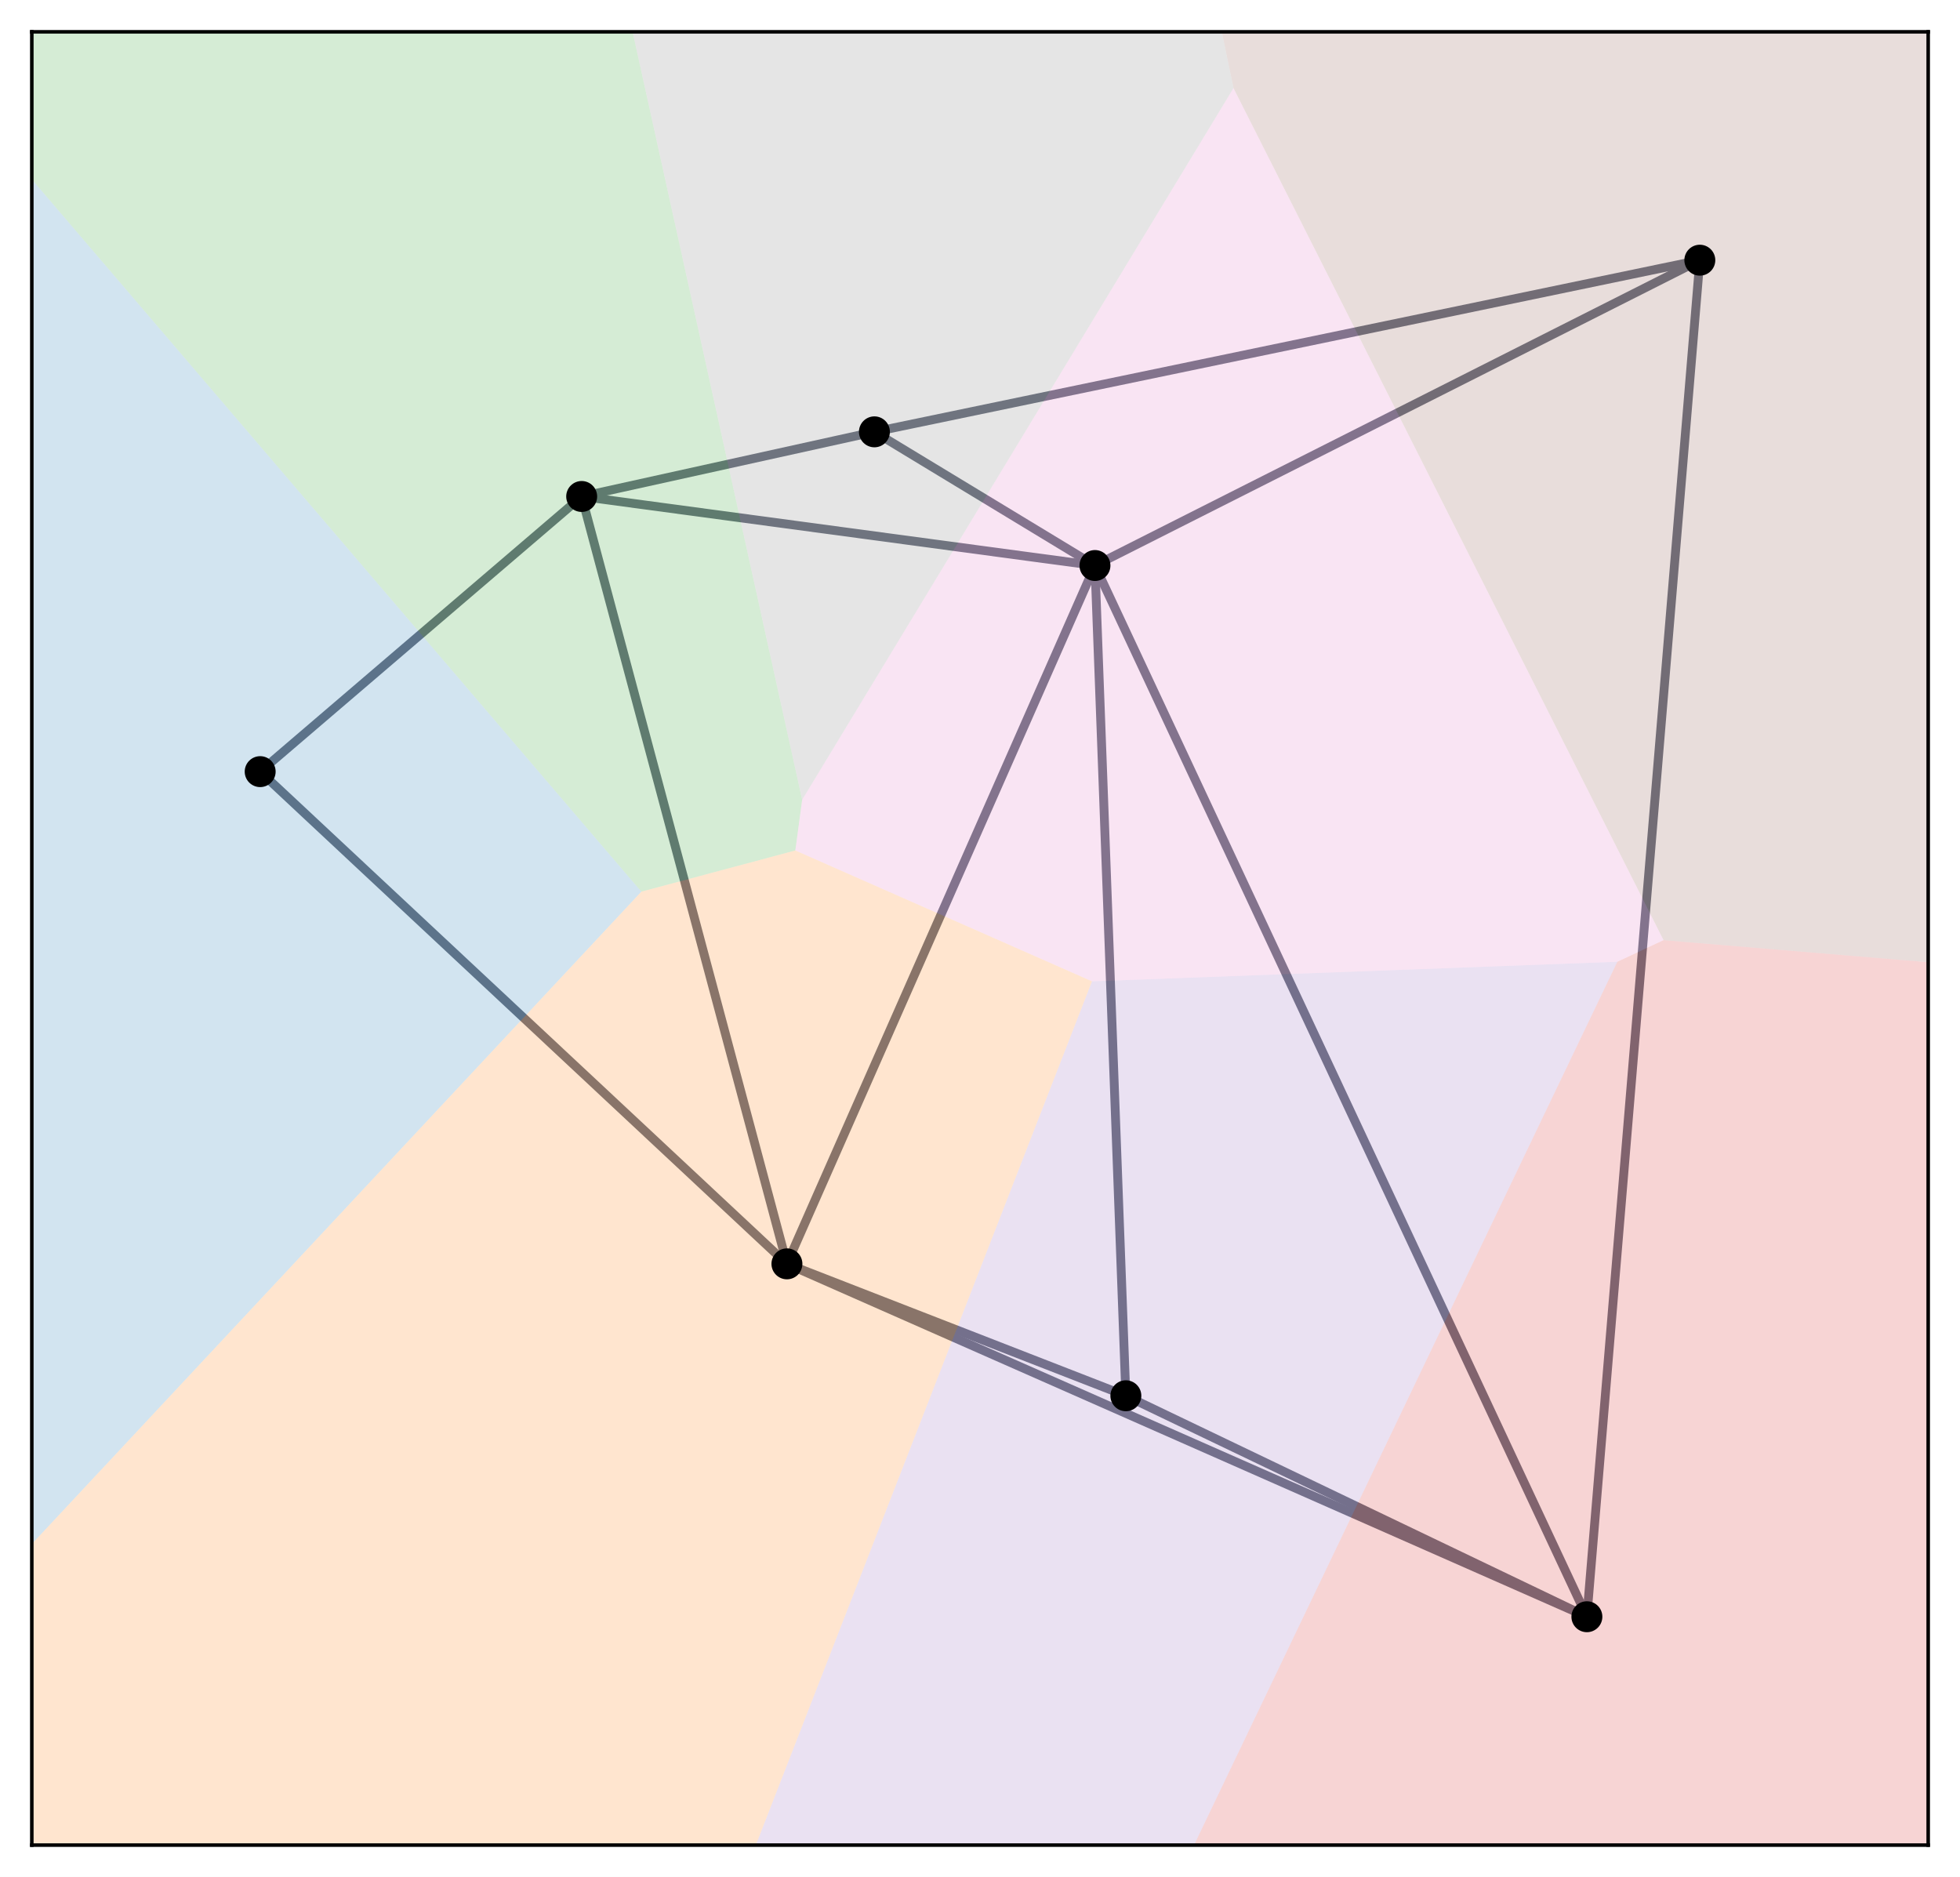
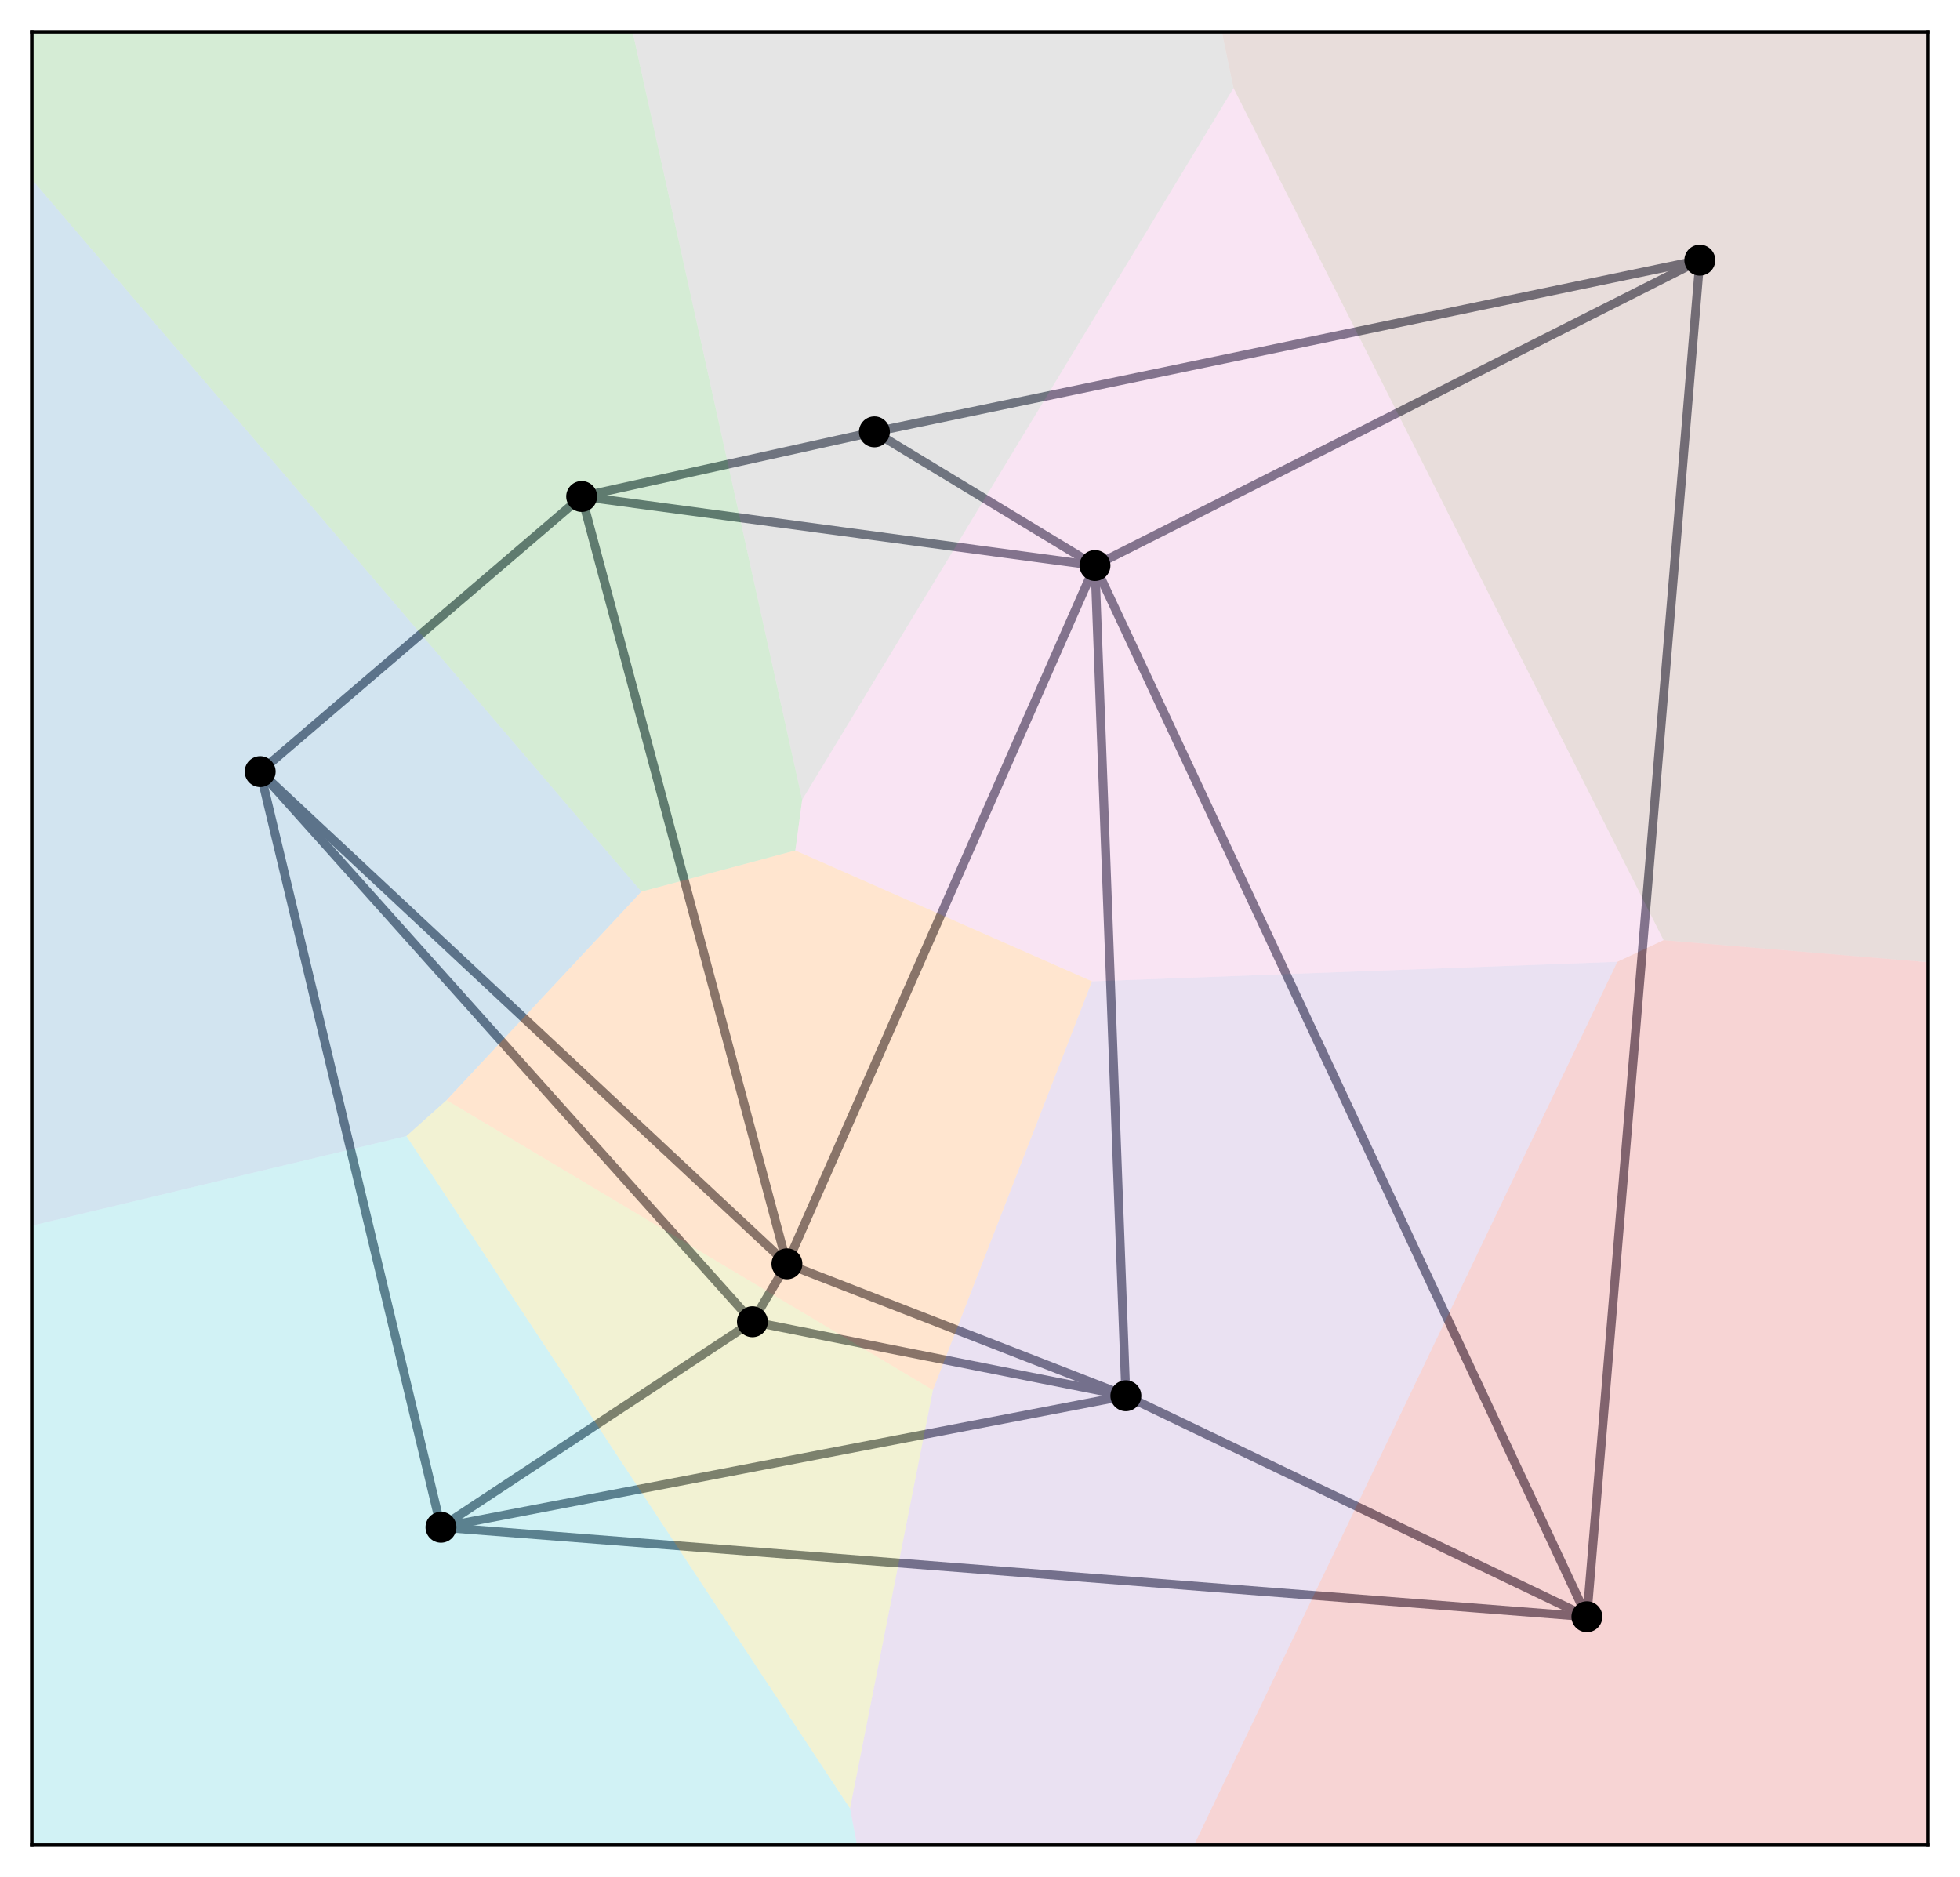
<svg xmlns="http://www.w3.org/2000/svg" xmlns:xlink="http://www.w3.org/1999/xlink" width="443.627pt" height="424.8pt" viewBox="0 0 443.627 424.8" version="1.1">
  <defs>
    <style type="text/css">*{stroke-linejoin: round; stroke-linecap: butt}</style>
  </defs>
  <g id="figure_1">
    <g id="patch_1">
      <path d="M 0 424.8  L 443.627 424.8  L 443.627 0  L 0 0  z " style="fill: #ffffff" />
    </g>
    <g id="axes_1">
      <g id="patch_2">
        <path d="M 7.2 417.6  L 436.427 417.6  L 436.427 7.2  L 7.2 7.2  z " style="fill: #ffffff" />
      </g>
      <g id="line2d_1">
-         <path d="M 58.888 174.642  L 178.114 286.045  " clip-path="url(#pbb4e31e48c)" style="fill: none; stroke: #6b7280; stroke-width: 2; stroke-linecap: square" />
+         <path d="M 359.177 365.912  L 254.826 315.899  " clip-path="url(#pab7cc25562)" style="fill: none; stroke: #6b7280; stroke-width: 2; stroke-linecap: square" />
      </g>
      <g id="line2d_2">
-         <path d="M 178.114 286.045  L 131.657 112.367  " clip-path="url(#pbb4e31e48c)" style="fill: none; stroke: #6b7280; stroke-width: 2; stroke-linecap: square" />
+         <path d="M 254.826 315.899  L 99.81 345.659  " clip-path="url(#pab7cc25562)" style="fill: none; stroke: #6b7280; stroke-width: 2; stroke-linecap: square" />
      </g>
      <g id="line2d_3">
-         <path d="M 359.177 365.912  L 254.826 315.899  " clip-path="url(#pbb4e31e48c)" style="fill: none; stroke: #6b7280; stroke-width: 2; stroke-linecap: square" />
+         <path d="M 254.826 315.899  L 247.832 127.992  " clip-path="url(#pab7cc25562)" style="fill: none; stroke: #6b7280; stroke-width: 2; stroke-linecap: square" />
      </g>
      <g id="line2d_4">
-         <path d="M 131.657 112.367  L 197.915 97.738  " clip-path="url(#pbb4e31e48c)" style="fill: none; stroke: #6b7280; stroke-width: 2; stroke-linecap: square" />
+         <path d="M 384.739 58.888  L 197.915 97.738  " clip-path="url(#pab7cc25562)" style="fill: none; stroke: #6b7280; stroke-width: 2; stroke-linecap: square" />
      </g>
      <g id="line2d_5">
-         <path d="M 254.826 315.899  L 247.832 127.992  " clip-path="url(#pbb4e31e48c)" style="fill: none; stroke: #6b7280; stroke-width: 2; stroke-linecap: square" />
+         <path d="M 58.888 174.642  L 131.657 112.367  " clip-path="url(#pab7cc25562)" style="fill: none; stroke: #6b7280; stroke-width: 2; stroke-linecap: square" />
      </g>
      <g id="line2d_6">
-         <path d="M 384.739 58.888  L 197.915 97.738  " clip-path="url(#pbb4e31e48c)" style="fill: none; stroke: #6b7280; stroke-width: 2; stroke-linecap: square" />
+         <path d="M 170.304 299.148  L 99.81 345.659  " clip-path="url(#pab7cc25562)" style="fill: none; stroke: #6b7280; stroke-width: 2; stroke-linecap: square" />
      </g>
      <g id="line2d_7">
-         <path d="M 178.114 286.045  L 254.826 315.899  " clip-path="url(#pbb4e31e48c)" style="fill: none; stroke: #6b7280; stroke-width: 2; stroke-linecap: square" />
+         <path d="M 178.114 286.045  L 247.832 127.992  " clip-path="url(#pab7cc25562)" style="fill: none; stroke: #6b7280; stroke-width: 2; stroke-linecap: square" />
      </g>
      <g id="line2d_8">
-         <path d="M 247.832 127.992  L 197.915 97.738  " clip-path="url(#pbb4e31e48c)" style="fill: none; stroke: #6b7280; stroke-width: 2; stroke-linecap: square" />
+         <path d="M 58.888 174.642  L 170.304 299.148  " clip-path="url(#pab7cc25562)" style="fill: none; stroke: #6b7280; stroke-width: 2; stroke-linecap: square" />
      </g>
      <g id="line2d_9">
-         <path d="M 58.888 174.642  L 131.657 112.367  " clip-path="url(#pbb4e31e48c)" style="fill: none; stroke: #6b7280; stroke-width: 2; stroke-linecap: square" />
+         <path d="M 359.177 365.912  L 99.81 345.659  " clip-path="url(#pab7cc25562)" style="fill: none; stroke: #6b7280; stroke-width: 2; stroke-linecap: square" />
      </g>
      <g id="line2d_10">
-         <path d="M 131.657 112.367  L 247.832 127.992  " clip-path="url(#pbb4e31e48c)" style="fill: none; stroke: #6b7280; stroke-width: 2; stroke-linecap: square" />
+         <path d="M 384.739 58.888  L 247.832 127.992  " clip-path="url(#pab7cc25562)" style="fill: none; stroke: #6b7280; stroke-width: 2; stroke-linecap: square" />
      </g>
      <g id="line2d_11">
-         <path d="M 384.739 58.888  L 247.832 127.992  " clip-path="url(#pbb4e31e48c)" style="fill: none; stroke: #6b7280; stroke-width: 2; stroke-linecap: square" />
+         <path d="M 254.826 315.899  L 170.304 299.148  " clip-path="url(#pab7cc25562)" style="fill: none; stroke: #6b7280; stroke-width: 2; stroke-linecap: square" />
      </g>
      <g id="line2d_12">
-         <path d="M 359.177 365.912  L 247.832 127.992  " clip-path="url(#pbb4e31e48c)" style="fill: none; stroke: #6b7280; stroke-width: 2; stroke-linecap: square" />
+         <path d="M 359.177 365.912  L 247.832 127.992  " clip-path="url(#pab7cc25562)" style="fill: none; stroke: #6b7280; stroke-width: 2; stroke-linecap: square" />
      </g>
      <g id="line2d_13">
-         <path d="M 178.114 286.045  L 247.832 127.992  " clip-path="url(#pbb4e31e48c)" style="fill: none; stroke: #6b7280; stroke-width: 2; stroke-linecap: square" />
+         <path d="M 58.888 174.642  L 178.114 286.045  " clip-path="url(#pab7cc25562)" style="fill: none; stroke: #6b7280; stroke-width: 2; stroke-linecap: square" />
      </g>
      <g id="line2d_14">
-         <path d="M 178.114 286.045  L 359.177 365.912  " clip-path="url(#pbb4e31e48c)" style="fill: none; stroke: #6b7280; stroke-width: 2; stroke-linecap: square" />
+         <path d="M 178.114 286.045  L 131.657 112.367  " clip-path="url(#pab7cc25562)" style="fill: none; stroke: #6b7280; stroke-width: 2; stroke-linecap: square" />
      </g>
      <g id="line2d_15">
-         <path d="M 359.177 365.912  L 384.739 58.888  " clip-path="url(#pbb4e31e48c)" style="fill: none; stroke: #6b7280; stroke-width: 2; stroke-linecap: square" />
+         <path d="M 131.657 112.367  L 197.915 97.738  " clip-path="url(#pab7cc25562)" style="fill: none; stroke: #6b7280; stroke-width: 2; stroke-linecap: square" />
+       </g>
+       <g id="line2d_16">
+         <path d="M 178.114 286.045  L 170.304 299.148  " clip-path="url(#pab7cc25562)" style="fill: none; stroke: #6b7280; stroke-width: 2; stroke-linecap: square" />
+       </g>
+       <g id="line2d_17">
+         <path d="M 247.832 127.992  L 197.915 97.738  " clip-path="url(#pab7cc25562)" style="fill: none; stroke: #6b7280; stroke-width: 2; stroke-linecap: square" />
+       </g>
+       <g id="line2d_18">
+         <path d="M 359.177 365.912  L 384.739 58.888  " clip-path="url(#pab7cc25562)" style="fill: none; stroke: #6b7280; stroke-width: 2; stroke-linecap: square" />
+       </g>
+       <g id="line2d_19">
+         <path d="M 58.888 174.642  L 99.81 345.659  " clip-path="url(#pab7cc25562)" style="fill: none; stroke: #6b7280; stroke-width: 2; stroke-linecap: square" />
+       </g>
+       <g id="line2d_20">
+         <path d="M 178.114 286.045  L 254.826 315.899  " clip-path="url(#pab7cc25562)" style="fill: none; stroke: #6b7280; stroke-width: 2; stroke-linecap: square" />
+       </g>
+       <g id="line2d_21">
+         <path d="M 131.657 112.367  L 247.832 127.992  " clip-path="url(#pab7cc25562)" style="fill: none; stroke: #6b7280; stroke-width: 2; stroke-linecap: square" />
      </g>
      <g id="patch_3">
-         <path d="M -300.661 678.944  L 145.166 201.806  L -279.422 -294.327  z " clip-path="url(#pbb4e31e48c)" style="fill: #1f77b4; opacity: 0.2" />
+         <path d="M -543.093 409.093  L 91.989 257.126  L 101.069 249.001  L 145.166 201.806  L -279.422 -294.327  z " clip-path="url(#pab7cc25562)" style="fill: #1f77b4; opacity: 0.2" />
      </g>
      <g id="patch_4">
-         <path d="M -520.756 2115.595  L -257.212 1518.127  L 247.165 222.1  L 180.02 192.483  L 145.166 201.806  L -300.661 678.944  z " clip-path="url(#pbb4e31e48c)" style="fill: #ff7f0e; opacity: 0.2" />
+         <path d="M 101.069 249.001  L 145.166 201.806  L 180.02 192.483  L 247.165 222.1  L 211.159 314.621  z " clip-path="url(#pab7cc25562)" style="fill: #ff7f0e; opacity: 0.2" />
      </g>
      <g id="patch_5">
-         <path d="M 145.166 201.806  L 180.02 192.483  L 181.56 181.03  L 40.779 -456.624  L -279.422 -294.327  z " clip-path="url(#pbb4e31e48c)" style="fill: #2ca02c; opacity: 0.2" />
+         <path d="M 145.166 201.806  L 180.02 192.483  L 181.56 181.03  L 40.779 -456.624  L -279.422 -294.327  z " clip-path="url(#pab7cc25562)" style="fill: #2ca02c; opacity: 0.2" />
      </g>
      <g id="patch_6">
-         <path d="M -257.212 1518.127  L -520.756 2115.595  L 1027.282 266.961  L 376.522 212.78  L 366.063 217.675  z " clip-path="url(#pbb4e31e48c)" style="fill: #d62728; opacity: 0.2" />
+         <path d="M 215.795 531.206  L 164.958 1182.234  L 1027.282 266.961  L 376.522 212.78  L 366.063 217.675  z " clip-path="url(#pab7cc25562)" style="fill: #d62728; opacity: 0.2" />
      </g>
      <g id="patch_7">
-         <path d="M 247.165 222.1  L 366.063 217.675  L -257.212 1518.127  z " clip-path="url(#pbb4e31e48c)" style="fill: #9467bd; opacity: 0.2" />
+         <path d="M 211.159 314.621  L 247.165 222.1  L 366.063 217.675  L 215.795 531.206  L 192.393 409.306  z " clip-path="url(#pab7cc25562)" style="fill: #9467bd; opacity: 0.2" />
      </g>
      <g id="patch_8">
-         <path d="M 279.189 19.945  L 376.522 212.78  L 1027.282 266.961  L 146.238 -619.388  z " clip-path="url(#pbb4e31e48c)" style="fill: #8c564b; opacity: 0.2" />
+         <path d="M 279.189 19.945  L 376.522 212.78  L 1027.282 266.961  L 146.238 -619.388  z " clip-path="url(#pab7cc25562)" style="fill: #8c564b; opacity: 0.2" />
      </g>
      <g id="patch_9">
-         <path d="M 247.165 222.1  L 180.02 192.483  L 181.56 181.03  L 279.189 19.945  L 376.522 212.78  L 366.063 217.675  z " clip-path="url(#pbb4e31e48c)" style="fill: #e377c2; opacity: 0.2" />
+         <path d="M 247.165 222.1  L 366.063 217.675  L 376.522 212.78  L 279.189 19.945  L 181.56 181.03  L 180.02 192.483  z " clip-path="url(#pab7cc25562)" style="fill: #e377c2; opacity: 0.2" />
      </g>
      <g id="patch_10">
-         <path d="M 181.56 181.03  L 279.189 19.945  L 146.238 -619.388  L 40.779 -456.624  z " clip-path="url(#pbb4e31e48c)" style="fill: #7f7f7f; opacity: 0.2" />
+         <path d="M 181.56 181.03  L 279.189 19.945  L 146.238 -619.388  L 40.779 -456.624  z " clip-path="url(#pab7cc25562)" style="fill: #7f7f7f; opacity: 0.2" />
+       </g>
+       <g id="patch_11">
+         <path d="M 101.069 249.001  L 211.159 314.621  L 192.393 409.306  L 91.989 257.126  z " clip-path="url(#pab7cc25562)" style="fill: #bcbd22; opacity: 0.2" />
+       </g>
+       <g id="patch_12">
+         <path d="M 164.958 1182.234  L 215.795 531.206  L 192.393 409.306  L 91.989 257.126  L -543.093 409.093  z " clip-path="url(#pab7cc25562)" style="fill: #17becf; opacity: 0.2" />
      </g>
      <g id="matplotlib.axis_1" />
      <g id="matplotlib.axis_2" />
-       <g id="line2d_16">
+       <g id="line2d_22">
        <defs>
-           <path id="m4bcb3ed158" d="M 0 3  C 0.796 3 1.559 2.684 2.121 2.121  C 2.684 1.559 3 0.796 3 0  C 3 -0.796 2.684 -1.559 2.121 -2.121  C 1.559 -2.684 0.796 -3 0 -3  C -0.796 -3 -1.559 -2.684 -2.121 -2.121  C -2.684 -1.559 -3 -0.796 -3 0  C -3 0.796 -2.684 1.559 -2.121 2.121  C -1.559 2.684 -0.796 3 0 3  z " style="stroke: #000000" />
+           <path id="mc266d5a0c4" d="M 0 3  C 0.796 3 1.559 2.684 2.121 2.121  C 2.684 1.559 3 0.796 3 0  C 3 -0.796 2.684 -1.559 2.121 -2.121  C 1.559 -2.684 0.796 -3 0 -3  C -0.796 -3 -1.559 -2.684 -2.121 -2.121  C -2.684 -1.559 -3 -0.796 -3 0  C -3 0.796 -2.684 1.559 -2.121 2.121  C -1.559 2.684 -0.796 3 0 3  z " style="stroke: #000000" />
        </defs>
-         <g clip-path="url(#pbb4e31e48c)">
-           <use xlink:href="#m4bcb3ed158" x="58.888" y="174.642" style="stroke: #000000" />
-           <use xlink:href="#m4bcb3ed158" x="178.114" y="286.045" style="stroke: #000000" />
-           <use xlink:href="#m4bcb3ed158" x="131.657" y="112.367" style="stroke: #000000" />
-           <use xlink:href="#m4bcb3ed158" x="359.177" y="365.912" style="stroke: #000000" />
-           <use xlink:href="#m4bcb3ed158" x="254.826" y="315.899" style="stroke: #000000" />
-           <use xlink:href="#m4bcb3ed158" x="384.739" y="58.888" style="stroke: #000000" />
-           <use xlink:href="#m4bcb3ed158" x="247.832" y="127.992" style="stroke: #000000" />
-           <use xlink:href="#m4bcb3ed158" x="197.915" y="97.738" style="stroke: #000000" />
+         <g clip-path="url(#pab7cc25562)">
+           <use xlink:href="#mc266d5a0c4" x="58.888" y="174.642" style="stroke: #000000" />
+           <use xlink:href="#mc266d5a0c4" x="178.114" y="286.045" style="stroke: #000000" />
+           <use xlink:href="#mc266d5a0c4" x="131.657" y="112.367" style="stroke: #000000" />
+           <use xlink:href="#mc266d5a0c4" x="359.177" y="365.912" style="stroke: #000000" />
+           <use xlink:href="#mc266d5a0c4" x="254.826" y="315.899" style="stroke: #000000" />
+           <use xlink:href="#mc266d5a0c4" x="384.739" y="58.888" style="stroke: #000000" />
+           <use xlink:href="#mc266d5a0c4" x="247.832" y="127.992" style="stroke: #000000" />
+           <use xlink:href="#mc266d5a0c4" x="197.915" y="97.738" style="stroke: #000000" />
+           <use xlink:href="#mc266d5a0c4" x="170.304" y="299.148" style="stroke: #000000" />
+           <use xlink:href="#mc266d5a0c4" x="99.81" y="345.659" style="stroke: #000000" />
        </g>
      </g>
-       <g id="patch_11">
+       <g id="patch_13">
        <path d="M 7.2 417.6  L 7.2 7.2  " style="fill: none; stroke: #000000; stroke-width: 0.8; stroke-linejoin: miter; stroke-linecap: square" />
      </g>
-       <g id="patch_12">
+       <g id="patch_14">
        <path d="M 436.427 417.6  L 436.427 7.2  " style="fill: none; stroke: #000000; stroke-width: 0.8; stroke-linejoin: miter; stroke-linecap: square" />
      </g>
-       <g id="patch_13">
+       <g id="patch_15">
        <path d="M 7.2 417.6  L 436.427 417.6  " style="fill: none; stroke: #000000; stroke-width: 0.8; stroke-linejoin: miter; stroke-linecap: square" />
      </g>
-       <g id="patch_14">
+       <g id="patch_16">
        <path d="M 7.2 7.2  L 436.427 7.2  " style="fill: none; stroke: #000000; stroke-width: 0.8; stroke-linejoin: miter; stroke-linecap: square" />
      </g>
    </g>
  </g>
  <defs>
-     <clipPath id="pbb4e31e48c">
+     <clipPath id="pab7cc25562">
      <rect x="7.2" y="7.2" width="429.227" height="410.4" />
    </clipPath>
  </defs>
</svg>
